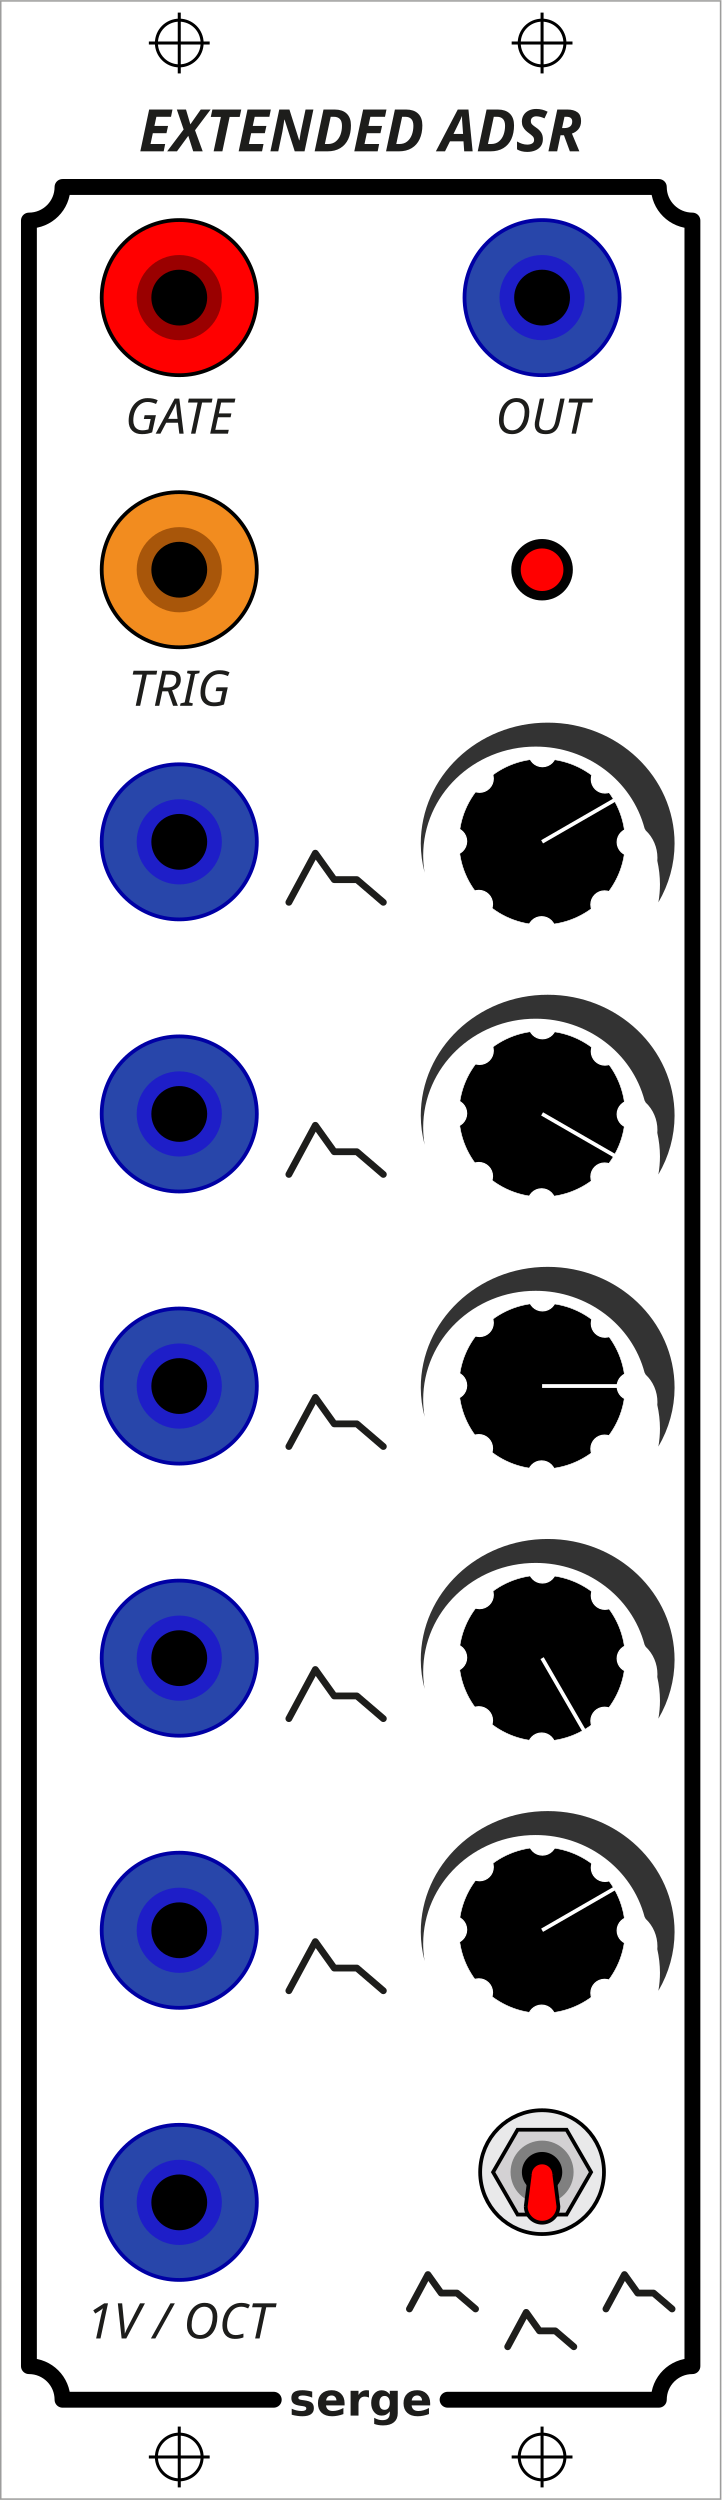
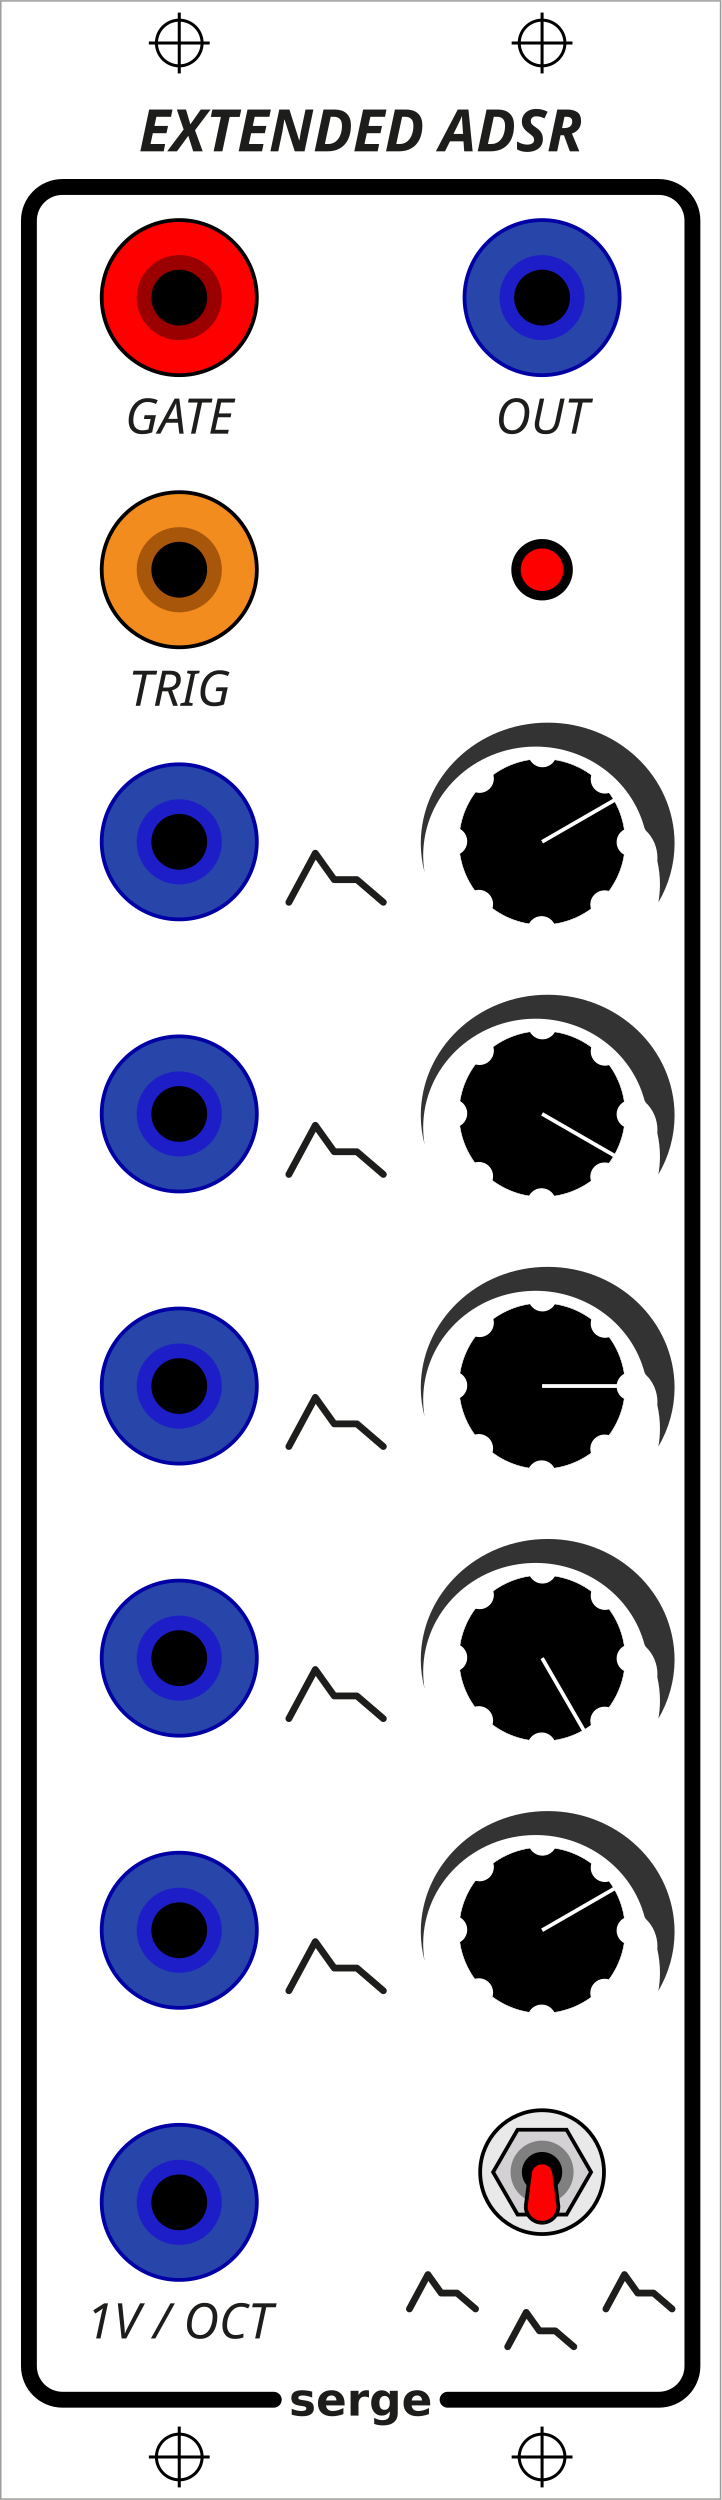
<svg xmlns="http://www.w3.org/2000/svg" xmlns:xlink="http://www.w3.org/1999/xlink" viewBox="0 0 190.866 661.417" height="6.89in" width="1.988in" xml:space="preserve" id="svg-serge" version="1.1">
  <defs id="defs-serge">
    <clipPath id="XMLID_3_-2-2-8-3-0-1-2">
      <use id="use7823-3-2-4-9-0-0" xlink:href="#XMLID_1_" x="0" y="0" width="100%" height="100%" />
    </clipPath>
    <circle id="XMLID_1_" cx="20.975" cy="20.926" r="18.024" />
  </defs>
  <g id="layer-Background">
    <rect id="background-white" x="0" y="0" width="190.866" height="661.417" style="fill:#ffffff;fill-opacity:1;stroke:none" />
    <rect x="0.2" y="0.2" width="190.466" height="661.017" style="fill:none;stroke:#9d9d9c;stroke-width:0.4" />
  </g>
  <g id="layer-Linework" transform="translate(-48.5669 -5.2913)">
-     <path d="M 167.000,640.221 L 222.890,640.221 A 8.89,8.89 0 0 1 231.780,631.332 L 231.780,63.611 A 8.89,8.89 0 0 1 222.890,54.721 L 65.110,54.721 A 8.89,8.89 0 0 1 56.220,63.611 L 56.220,631.332 A 8.89,8.89 0 0 1 65.110,640.221 L 121.000,640.221" style="display:inline;fill:none;stroke:#000000;stroke-width:4.2;stroke-linecap:round;stroke-linejoin:round" />
+     <path d="M 167.000,640.221 L 222.890,640.221 A 8.89,8.89 0 0 0 231.780,631.332 L 231.780,63.611 A 8.89,8.89 0 0 0 222.890,54.721 L 65.110,54.721 A 8.89,8.89 0 0 0 56.220,63.611 L 56.220,631.332 A 8.89,8.89 0 0 0 65.110,640.221 L 121.000,640.221" style="display:inline;fill:none;stroke:#000000;stroke-width:4.2;stroke-linecap:round;stroke-linejoin:round" />
    <text x="144.000" y="644.421" style="font-family:'Futura','Century Gothic','DejaVu Sans',sans-serif;font-weight:bold;font-size:12px;text-anchor:middle;fill:#1d1d1b">serge</text>
    <text x="144.0" y="45.291" style="font-variant:normal;font-weight:bold;font-stretch:normal;font-size:15.5px;font-family:Futura;-inkscape-font-specification:'Futura Bold';font-variant-ligatures:normal;font-variant-caps:normal;font-variant-numeric:normal;font-variant-east-asian:normal;text-align:center;writing-mode:lr-tb;text-anchor:middle;display:inline;fill:#1d1d1b;fill-opacity:1;fill-rule:nonzero;stroke:none;stroke-width:1.332;font-style:oblique">EXTENDED ADSR</text>
    <text x="96.0" y="120" style="font-variant:normal;font-weight:normal;font-stretch:normal;font-size:13.0px;font-family:Futura;-inkscape-font-specification:'Futura Bold';font-variant-ligatures:normal;font-variant-caps:normal;font-variant-numeric:normal;font-variant-east-asian:normal;text-align:center;writing-mode:lr-tb;text-anchor:middle;display:inline;fill:#1d1d1b;fill-opacity:1;fill-rule:nonzero;stroke:none;stroke-width:1.332;font-style:oblique">GATE</text>
    <text x="192.0" y="120" style="font-variant:normal;font-weight:normal;font-stretch:normal;font-size:13.0px;font-family:Futura;-inkscape-font-specification:'Futura Bold';font-variant-ligatures:normal;font-variant-caps:normal;font-variant-numeric:normal;font-variant-east-asian:normal;text-align:center;writing-mode:lr-tb;text-anchor:middle;display:inline;fill:#1d1d1b;fill-opacity:1;fill-rule:nonzero;stroke:none;stroke-width:1.332;font-style:oblique">OUT</text>
    <text x="96.0" y="192" style="font-variant:normal;font-weight:normal;font-stretch:normal;font-size:13.0px;font-family:Futura;-inkscape-font-specification:'Futura Bold';font-variant-ligatures:normal;font-variant-caps:normal;font-variant-numeric:normal;font-variant-east-asian:normal;text-align:center;writing-mode:lr-tb;text-anchor:middle;display:inline;fill:#1d1d1b;fill-opacity:1;fill-rule:nonzero;stroke:none;stroke-width:1.332;font-style:oblique">TRIG</text>
    <path d="M 125.00,244.00 L 132.00,231.00 L 137.00,238.00 L 143.00,238.00 L 150.00,244.00" style="display:inline;fill:none;stroke:#1d1d1b;stroke-width:1.8;stroke-linecap:round;stroke-linejoin:round" />
    <g transform="matrix(1.333333,0.0,0.0,-1.333333,96.0,384)">
      <path d="m 97.483,484.46 c -18.547,0 -33.579,14.323 -33.579,31.995 0.013,2.6 0.355,5.183 1.021,7.699 -0.251,-1.495 -0.38,-3.011 -0.385,-4.527 0,-15.921 13.328,-28.828 29.771,-28.828 13.577,0.011 25.432,8.912 28.812,21.641 0.099,0.176 0.199,0.353 0.292,0.536 1.979,1.855 3.109,4.495 3.109,7.265 0,0.251 -0.016,0.5 -0.036,0.751 0.457,2.041 0.697,4.135 0.708,6.233 0,1.605 -0.147,3.209 -0.417,4.787 2.792,-4.755 4.267,-10.109 4.281,-15.557 0,-17.667 -15.036,-31.995 -33.577,-31.995 z" style="display:inline;fill:#333333;fill-opacity:1;fill-rule:evenodd;stroke:none;stroke-width:1.333" id="path46344-1-8-8-2-3-0-s11" transform="matrix(0.75,0,0,-0.75,0,504)" />
    </g>
    <path d="M 125.00,316.00 L 132.00,303.00 L 137.00,310.00 L 143.00,310.00 L 150.00,316.00" style="display:inline;fill:none;stroke:#1d1d1b;stroke-width:1.8;stroke-linecap:round;stroke-linejoin:round" />
    <g transform="matrix(1.333333,0.0,0.0,-1.333333,96.0,456)">
      <path d="m 97.483,484.46 c -18.547,0 -33.579,14.323 -33.579,31.995 0.013,2.6 0.355,5.183 1.021,7.699 -0.251,-1.495 -0.38,-3.011 -0.385,-4.527 0,-15.921 13.328,-28.828 29.771,-28.828 13.577,0.011 25.432,8.912 28.812,21.641 0.099,0.176 0.199,0.353 0.292,0.536 1.979,1.855 3.109,4.495 3.109,7.265 0,0.251 -0.016,0.5 -0.036,0.751 0.457,2.041 0.697,4.135 0.708,6.233 0,1.605 -0.147,3.209 -0.417,4.787 2.792,-4.755 4.267,-10.109 4.281,-15.557 0,-17.667 -15.036,-31.995 -33.577,-31.995 z" style="display:inline;fill:#333333;fill-opacity:1;fill-rule:evenodd;stroke:none;stroke-width:1.333" id="path46344-1-8-8-2-3-0-s16" transform="matrix(0.75,0,0,-0.75,0,504)" />
    </g>
    <path d="M 125.00,388.00 L 132.00,375.00 L 137.00,382.00 L 143.00,382.00 L 150.00,388.00" style="display:inline;fill:none;stroke:#1d1d1b;stroke-width:1.8;stroke-linecap:round;stroke-linejoin:round" />
    <g transform="matrix(1.333333,0.0,0.0,-1.333333,96.0,528)">
      <path d="m 97.483,484.46 c -18.547,0 -33.579,14.323 -33.579,31.995 0.013,2.6 0.355,5.183 1.021,7.699 -0.251,-1.495 -0.38,-3.011 -0.385,-4.527 0,-15.921 13.328,-28.828 29.771,-28.828 13.577,0.011 25.432,8.912 28.812,21.641 0.099,0.176 0.199,0.353 0.292,0.536 1.979,1.855 3.109,4.495 3.109,7.265 0,0.251 -0.016,0.5 -0.036,0.751 0.457,2.041 0.697,4.135 0.708,6.233 0,1.605 -0.147,3.209 -0.417,4.787 2.792,-4.755 4.267,-10.109 4.281,-15.557 0,-17.667 -15.036,-31.995 -33.577,-31.995 z" style="display:inline;fill:#333333;fill-opacity:1;fill-rule:evenodd;stroke:none;stroke-width:1.333" id="path46344-1-8-8-2-3-0-s21" transform="matrix(0.75,0,0,-0.75,0,504)" />
    </g>
    <path d="M 125.00,460.00 L 132.00,447.00 L 137.00,454.00 L 143.00,454.00 L 150.00,460.00" style="display:inline;fill:none;stroke:#1d1d1b;stroke-width:1.8;stroke-linecap:round;stroke-linejoin:round" />
    <g transform="matrix(1.333333,0.0,0.0,-1.333333,96.0,600)">
      <path d="m 97.483,484.46 c -18.547,0 -33.579,14.323 -33.579,31.995 0.013,2.6 0.355,5.183 1.021,7.699 -0.251,-1.495 -0.38,-3.011 -0.385,-4.527 0,-15.921 13.328,-28.828 29.771,-28.828 13.577,0.011 25.432,8.912 28.812,21.641 0.099,0.176 0.199,0.353 0.292,0.536 1.979,1.855 3.109,4.495 3.109,7.265 0,0.251 -0.016,0.5 -0.036,0.751 0.457,2.041 0.697,4.135 0.708,6.233 0,1.605 -0.147,3.209 -0.417,4.787 2.792,-4.755 4.267,-10.109 4.281,-15.557 0,-17.667 -15.036,-31.995 -33.577,-31.995 z" style="display:inline;fill:#333333;fill-opacity:1;fill-rule:evenodd;stroke:none;stroke-width:1.333" id="path46344-1-8-8-2-3-0-s26" transform="matrix(0.75,0,0,-0.75,0,504)" />
    </g>
    <path d="M 125.00,532.00 L 132.00,519.00 L 137.00,526.00 L 143.00,526.00 L 150.00,532.00" style="display:inline;fill:none;stroke:#1d1d1b;stroke-width:1.8;stroke-linecap:round;stroke-linejoin:round" />
    <g transform="matrix(1.333333,0.0,0.0,-1.333333,96.0,672)">
      <path d="m 97.483,484.46 c -18.547,0 -33.579,14.323 -33.579,31.995 0.013,2.6 0.355,5.183 1.021,7.699 -0.251,-1.495 -0.38,-3.011 -0.385,-4.527 0,-15.921 13.328,-28.828 29.771,-28.828 13.577,0.011 25.432,8.912 28.812,21.641 0.099,0.176 0.199,0.353 0.292,0.536 1.979,1.855 3.109,4.495 3.109,7.265 0,0.251 -0.016,0.5 -0.036,0.751 0.457,2.041 0.697,4.135 0.708,6.233 0,1.605 -0.147,3.209 -0.417,4.787 2.792,-4.755 4.267,-10.109 4.281,-15.557 0,-17.667 -15.036,-31.995 -33.577,-31.995 z" style="display:inline;fill:#333333;fill-opacity:1;fill-rule:evenodd;stroke:none;stroke-width:1.333" id="path46344-1-8-8-2-3-0-s31" transform="matrix(0.75,0,0,-0.75,0,504)" />
    </g>
    <text x="96.0" y="624" style="font-variant:normal;font-weight:normal;font-stretch:normal;font-size:13.0px;font-family:Futura;-inkscape-font-specification:'Futura Bold';font-variant-ligatures:normal;font-variant-caps:normal;font-variant-numeric:normal;font-variant-east-asian:normal;text-align:center;writing-mode:lr-tb;text-anchor:middle;display:inline;fill:#1d1d1b;fill-opacity:1;fill-rule:nonzero;stroke:none;stroke-width:1.332;font-style:oblique">1V / OCT</text>
    <path d="M 156.90,616.20 L 161.80,607.10 L 165.30,612.00 L 169.50,612.00 L 174.40,616.20" style="display:inline;fill:none;stroke:#1d1d1b;stroke-width:1.8;stroke-linecap:round;stroke-linejoin:round" />
    <path d="M 182.90,626.20 L 187.80,617.10 L 191.30,622.00 L 195.50,622.00 L 200.40,626.20" style="display:inline;fill:none;stroke:#1d1d1b;stroke-width:1.8;stroke-linecap:round;stroke-linejoin:round" />
    <path d="M 208.90,616.20 L 213.80,607.10 L 217.30,612.00 L 221.50,612.00 L 226.40,616.20" style="display:inline;fill:none;stroke:#1d1d1b;stroke-width:1.8;stroke-linecap:round;stroke-linejoin:round" />
  </g>
  <g id="layer-XXX" transform="translate(-48.5669 -5.2913)">
    <g transform="matrix(1,0,0,1,-95.95958,-72.1832)">
      <g style="display:inline" id="g46362-5-5-s1" transform="matrix(1.333333,0,0,-1.333333,-192.0404,468.1833)">
        <g transform="matrix(1,0,0,0.997611,0,504)" id="g46352-9-9-s1">
          <path id="path46350-9-1-s1" style="fill:none;stroke:#1d1d1b;stroke-width:1.802;stroke-linecap:butt;stroke-linejoin:miter;stroke-miterlimit:8.825;stroke-dasharray:none;stroke-opacity:1" d="m 282.828,-265.474 10.344,-10.345" />
        </g>
        <g id="g46360-2-3-s1">
          <g id="g46358-5-2-s1">
            <g transform="matrix(1,0,0,0.997611,0,504)" id="g46356-6-0-s1">
              <path id="path46354-1-9-s1" style="fill:none;stroke:#1d1d1b;stroke-width:1.802;stroke-linecap:butt;stroke-linejoin:miter;stroke-miterlimit:8.825;stroke-dasharray:none;stroke-opacity:1" d="m 293.172,-265.474 -10.344,-10.345" />
            </g>
          </g>
        </g>
      </g>
    </g>
    <g transform="matrix(1,0,0,1,0.04042,-72.1832)">
      <g style="display:inline" id="g46362-5-5-s3" transform="matrix(1.333333,0,0,-1.333333,-192.0404,468.1833)">
        <g transform="matrix(1,0,0,0.997611,0,504)" id="g46352-9-9-s3">
          <path id="path46350-9-1-s3" style="fill:none;stroke:#1d1d1b;stroke-width:1.802;stroke-linecap:butt;stroke-linejoin:miter;stroke-miterlimit:8.825;stroke-dasharray:none;stroke-opacity:1" d="m 282.828,-265.474 10.344,-10.345" />
        </g>
        <g id="g46360-2-3-s3">
          <g id="g46358-5-2-s3">
            <g transform="matrix(1,0,0,0.997611,0,504)" id="g46356-6-0-s3">
              <path id="path46354-1-9-s3" style="fill:none;stroke:#1d1d1b;stroke-width:1.802;stroke-linecap:butt;stroke-linejoin:miter;stroke-miterlimit:8.825;stroke-dasharray:none;stroke-opacity:1" d="m 293.172,-265.474 -10.344,-10.345" />
            </g>
          </g>
        </g>
      </g>
    </g>
    <g transform="matrix(1,0,0,1,-95.95958,-0.183198)">
      <g style="display:inline" id="g46362-5-5-s5" transform="matrix(1.333333,0,0,-1.333333,-192.0404,468.1833)">
        <g transform="matrix(1,0,0,0.997611,0,504)" id="g46352-9-9-s5">
          <path id="path46350-9-1-s5" style="fill:none;stroke:#1d1d1b;stroke-width:1.802;stroke-linecap:butt;stroke-linejoin:miter;stroke-miterlimit:8.825;stroke-dasharray:none;stroke-opacity:1" d="m 282.828,-265.474 10.344,-10.345" />
        </g>
        <g id="g46360-2-3-s5">
          <g id="g46358-5-2-s5">
            <g transform="matrix(1,0,0,0.997611,0,504)" id="g46356-6-0-s5">
              <path id="path46354-1-9-s5" style="fill:none;stroke:#1d1d1b;stroke-width:1.802;stroke-linecap:butt;stroke-linejoin:miter;stroke-miterlimit:8.825;stroke-dasharray:none;stroke-opacity:1" d="m 293.172,-265.474 -10.344,-10.345" />
            </g>
          </g>
        </g>
      </g>
    </g>
    <g transform="matrix(1,0,0,1,-95.95958,71.8168)">
      <g style="display:inline" id="g46362-5-5-s8" transform="matrix(1.333333,0,0,-1.333333,-192.0404,468.1833)">
        <g transform="matrix(1,0,0,0.997611,0,504)" id="g46352-9-9-s8">
          <path id="path46350-9-1-s8" style="fill:none;stroke:#1d1d1b;stroke-width:1.802;stroke-linecap:butt;stroke-linejoin:miter;stroke-miterlimit:8.825;stroke-dasharray:none;stroke-opacity:1" d="m 282.828,-265.474 10.344,-10.345" />
        </g>
        <g id="g46360-2-3-s8">
          <g id="g46358-5-2-s8">
            <g transform="matrix(1,0,0,0.997611,0,504)" id="g46356-6-0-s8">
              <path id="path46354-1-9-s8" style="fill:none;stroke:#1d1d1b;stroke-width:1.802;stroke-linecap:butt;stroke-linejoin:miter;stroke-miterlimit:8.825;stroke-dasharray:none;stroke-opacity:1" d="m 293.172,-265.474 -10.344,-10.345" />
            </g>
          </g>
        </g>
      </g>
    </g>
    <g transform="matrix(1,0,0,1,0.04042,71.8168)">
      <g style="display:inline" id="g46362-5-5-s10" transform="matrix(1.333333,0,0,-1.333333,-192.0404,468.1833)">
        <g transform="matrix(1,0,0,0.997611,0,504)" id="g46352-9-9-s10">
          <path id="path46350-9-1-s10" style="fill:none;stroke:#1d1d1b;stroke-width:1.802;stroke-linecap:butt;stroke-linejoin:miter;stroke-miterlimit:8.825;stroke-dasharray:none;stroke-opacity:1" d="m 282.828,-265.474 10.344,-10.345" />
        </g>
        <g id="g46360-2-3-s10">
          <g id="g46358-5-2-s10">
            <g transform="matrix(1,0,0,0.997611,0,504)" id="g46356-6-0-s10">
              <path id="path46354-1-9-s10" style="fill:none;stroke:#1d1d1b;stroke-width:1.802;stroke-linecap:butt;stroke-linejoin:miter;stroke-miterlimit:8.825;stroke-dasharray:none;stroke-opacity:1" d="m 293.172,-265.474 -10.344,-10.345" />
            </g>
          </g>
        </g>
      </g>
    </g>
    <g transform="matrix(1,0,0,1,-95.95958,143.8168)">
      <g style="display:inline" id="g46362-5-5-s13" transform="matrix(1.333333,0,0,-1.333333,-192.0404,468.1833)">
        <g transform="matrix(1,0,0,0.997611,0,504)" id="g46352-9-9-s13">
          <path id="path46350-9-1-s13" style="fill:none;stroke:#1d1d1b;stroke-width:1.802;stroke-linecap:butt;stroke-linejoin:miter;stroke-miterlimit:8.825;stroke-dasharray:none;stroke-opacity:1" d="m 282.828,-265.474 10.344,-10.345" />
        </g>
        <g id="g46360-2-3-s13">
          <g id="g46358-5-2-s13">
            <g transform="matrix(1,0,0,0.997611,0,504)" id="g46356-6-0-s13">
              <path id="path46354-1-9-s13" style="fill:none;stroke:#1d1d1b;stroke-width:1.802;stroke-linecap:butt;stroke-linejoin:miter;stroke-miterlimit:8.825;stroke-dasharray:none;stroke-opacity:1" d="m 293.172,-265.474 -10.344,-10.345" />
            </g>
          </g>
        </g>
      </g>
    </g>
    <g transform="matrix(1,0,0,1,0.04042,143.8168)">
      <g style="display:inline" id="g46362-5-5-s15" transform="matrix(1.333333,0,0,-1.333333,-192.0404,468.1833)">
        <g transform="matrix(1,0,0,0.997611,0,504)" id="g46352-9-9-s15">
          <path id="path46350-9-1-s15" style="fill:none;stroke:#1d1d1b;stroke-width:1.802;stroke-linecap:butt;stroke-linejoin:miter;stroke-miterlimit:8.825;stroke-dasharray:none;stroke-opacity:1" d="m 282.828,-265.474 10.344,-10.345" />
        </g>
        <g id="g46360-2-3-s15">
          <g id="g46358-5-2-s15">
            <g transform="matrix(1,0,0,0.997611,0,504)" id="g46356-6-0-s15">
              <path id="path46354-1-9-s15" style="fill:none;stroke:#1d1d1b;stroke-width:1.802;stroke-linecap:butt;stroke-linejoin:miter;stroke-miterlimit:8.825;stroke-dasharray:none;stroke-opacity:1" d="m 293.172,-265.474 -10.344,-10.345" />
            </g>
          </g>
        </g>
      </g>
    </g>
    <g transform="matrix(1,0,0,1,-95.95958,215.8168)">
      <g style="display:inline" id="g46362-5-5-s18" transform="matrix(1.333333,0,0,-1.333333,-192.0404,468.1833)">
        <g transform="matrix(1,0,0,0.997611,0,504)" id="g46352-9-9-s18">
          <path id="path46350-9-1-s18" style="fill:none;stroke:#1d1d1b;stroke-width:1.802;stroke-linecap:butt;stroke-linejoin:miter;stroke-miterlimit:8.825;stroke-dasharray:none;stroke-opacity:1" d="m 282.828,-265.474 10.344,-10.345" />
        </g>
        <g id="g46360-2-3-s18">
          <g id="g46358-5-2-s18">
            <g transform="matrix(1,0,0,0.997611,0,504)" id="g46356-6-0-s18">
              <path id="path46354-1-9-s18" style="fill:none;stroke:#1d1d1b;stroke-width:1.802;stroke-linecap:butt;stroke-linejoin:miter;stroke-miterlimit:8.825;stroke-dasharray:none;stroke-opacity:1" d="m 293.172,-265.474 -10.344,-10.345" />
            </g>
          </g>
        </g>
      </g>
    </g>
    <g transform="matrix(1,0,0,1,0.04042,215.8168)">
      <g style="display:inline" id="g46362-5-5-s20" transform="matrix(1.333333,0,0,-1.333333,-192.0404,468.1833)">
        <g transform="matrix(1,0,0,0.997611,0,504)" id="g46352-9-9-s20">
          <path id="path46350-9-1-s20" style="fill:none;stroke:#1d1d1b;stroke-width:1.802;stroke-linecap:butt;stroke-linejoin:miter;stroke-miterlimit:8.825;stroke-dasharray:none;stroke-opacity:1" d="m 282.828,-265.474 10.344,-10.345" />
        </g>
        <g id="g46360-2-3-s20">
          <g id="g46358-5-2-s20">
            <g transform="matrix(1,0,0,0.997611,0,504)" id="g46356-6-0-s20">
              <path id="path46354-1-9-s20" style="fill:none;stroke:#1d1d1b;stroke-width:1.802;stroke-linecap:butt;stroke-linejoin:miter;stroke-miterlimit:8.825;stroke-dasharray:none;stroke-opacity:1" d="m 293.172,-265.474 -10.344,-10.345" />
            </g>
          </g>
        </g>
      </g>
    </g>
    <g transform="matrix(1,0,0,1,-95.95958,287.8168)">
      <g style="display:inline" id="g46362-5-5-s23" transform="matrix(1.333333,0,0,-1.333333,-192.0404,468.1833)">
        <g transform="matrix(1,0,0,0.997611,0,504)" id="g46352-9-9-s23">
          <path id="path46350-9-1-s23" style="fill:none;stroke:#1d1d1b;stroke-width:1.802;stroke-linecap:butt;stroke-linejoin:miter;stroke-miterlimit:8.825;stroke-dasharray:none;stroke-opacity:1" d="m 282.828,-265.474 10.344,-10.345" />
        </g>
        <g id="g46360-2-3-s23">
          <g id="g46358-5-2-s23">
            <g transform="matrix(1,0,0,0.997611,0,504)" id="g46356-6-0-s23">
              <path id="path46354-1-9-s23" style="fill:none;stroke:#1d1d1b;stroke-width:1.802;stroke-linecap:butt;stroke-linejoin:miter;stroke-miterlimit:8.825;stroke-dasharray:none;stroke-opacity:1" d="m 293.172,-265.474 -10.344,-10.345" />
            </g>
          </g>
        </g>
      </g>
    </g>
    <g transform="matrix(1,0,0,1,0.04042,287.8168)">
      <g style="display:inline" id="g46362-5-5-s25" transform="matrix(1.333333,0,0,-1.333333,-192.0404,468.1833)">
        <g transform="matrix(1,0,0,0.997611,0,504)" id="g46352-9-9-s25">
          <path id="path46350-9-1-s25" style="fill:none;stroke:#1d1d1b;stroke-width:1.802;stroke-linecap:butt;stroke-linejoin:miter;stroke-miterlimit:8.825;stroke-dasharray:none;stroke-opacity:1" d="m 282.828,-265.474 10.344,-10.345" />
        </g>
        <g id="g46360-2-3-s25">
          <g id="g46358-5-2-s25">
            <g transform="matrix(1,0,0,0.997611,0,504)" id="g46356-6-0-s25">
              <path id="path46354-1-9-s25" style="fill:none;stroke:#1d1d1b;stroke-width:1.802;stroke-linecap:butt;stroke-linejoin:miter;stroke-miterlimit:8.825;stroke-dasharray:none;stroke-opacity:1" d="m 293.172,-265.474 -10.344,-10.345" />
            </g>
          </g>
        </g>
      </g>
    </g>
    <g transform="matrix(1,0,0,1,-95.95958,359.8168)">
      <g style="display:inline" id="g46362-5-5-s28" transform="matrix(1.333333,0,0,-1.333333,-192.0404,468.1833)">
        <g transform="matrix(1,0,0,0.997611,0,504)" id="g46352-9-9-s28">
          <path id="path46350-9-1-s28" style="fill:none;stroke:#1d1d1b;stroke-width:1.802;stroke-linecap:butt;stroke-linejoin:miter;stroke-miterlimit:8.825;stroke-dasharray:none;stroke-opacity:1" d="m 282.828,-265.474 10.344,-10.345" />
        </g>
        <g id="g46360-2-3-s28">
          <g id="g46358-5-2-s28">
            <g transform="matrix(1,0,0,0.997611,0,504)" id="g46356-6-0-s28">
              <path id="path46354-1-9-s28" style="fill:none;stroke:#1d1d1b;stroke-width:1.802;stroke-linecap:butt;stroke-linejoin:miter;stroke-miterlimit:8.825;stroke-dasharray:none;stroke-opacity:1" d="m 293.172,-265.474 -10.344,-10.345" />
            </g>
          </g>
        </g>
      </g>
    </g>
    <g transform="matrix(1,0,0,1,0.04042,359.8168)">
      <g style="display:inline" id="g46362-5-5-s30" transform="matrix(1.333333,0,0,-1.333333,-192.0404,468.1833)">
        <g transform="matrix(1,0,0,0.997611,0,504)" id="g46352-9-9-s30">
          <path id="path46350-9-1-s30" style="fill:none;stroke:#1d1d1b;stroke-width:1.802;stroke-linecap:butt;stroke-linejoin:miter;stroke-miterlimit:8.825;stroke-dasharray:none;stroke-opacity:1" d="m 282.828,-265.474 10.344,-10.345" />
        </g>
        <g id="g46360-2-3-s30">
          <g id="g46358-5-2-s30">
            <g transform="matrix(1,0,0,0.997611,0,504)" id="g46356-6-0-s30">
              <path id="path46354-1-9-s30" style="fill:none;stroke:#1d1d1b;stroke-width:1.802;stroke-linecap:butt;stroke-linejoin:miter;stroke-miterlimit:8.825;stroke-dasharray:none;stroke-opacity:1" d="m 293.172,-265.474 -10.344,-10.345" />
            </g>
          </g>
        </g>
      </g>
    </g>
    <g transform="matrix(1,0,0,1,-95.95958,431.8168)">
      <g style="display:inline" id="g46362-5-5-s33" transform="matrix(1.333333,0,0,-1.333333,-192.0404,468.1833)">
        <g transform="matrix(1,0,0,0.997611,0,504)" id="g46352-9-9-s33">
          <path id="path46350-9-1-s33" style="fill:none;stroke:#1d1d1b;stroke-width:1.802;stroke-linecap:butt;stroke-linejoin:miter;stroke-miterlimit:8.825;stroke-dasharray:none;stroke-opacity:1" d="m 282.828,-265.474 10.344,-10.345" />
        </g>
        <g id="g46360-2-3-s33">
          <g id="g46358-5-2-s33">
            <g transform="matrix(1,0,0,0.997611,0,504)" id="g46356-6-0-s33">
              <path id="path46354-1-9-s33" style="fill:none;stroke:#1d1d1b;stroke-width:1.802;stroke-linecap:butt;stroke-linejoin:miter;stroke-miterlimit:8.825;stroke-dasharray:none;stroke-opacity:1" d="m 293.172,-265.474 -10.344,-10.345" />
            </g>
          </g>
        </g>
      </g>
    </g>
    <g transform="matrix(1,0,0,1,0.04042,423.8168)">
      <g style="display:inline" id="g46362-5-5-s35" transform="matrix(1.333333,0,0,-1.333333,-192.0404,468.1833)">
        <g transform="matrix(1,0,0,0.997611,0,504)" id="g46352-9-9-s35">
          <path id="path46350-9-1-s35" style="fill:none;stroke:#1d1d1b;stroke-width:1.802;stroke-linecap:butt;stroke-linejoin:miter;stroke-miterlimit:8.825;stroke-dasharray:none;stroke-opacity:1" d="m 282.828,-265.474 10.344,-10.345" />
        </g>
        <g id="g46360-2-3-s35">
          <g id="g46358-5-2-s35">
            <g transform="matrix(1,0,0,0.997611,0,504)" id="g46356-6-0-s35">
              <path id="path46354-1-9-s35" style="fill:none;stroke:#1d1d1b;stroke-width:1.802;stroke-linecap:butt;stroke-linejoin:miter;stroke-miterlimit:8.825;stroke-dasharray:none;stroke-opacity:1" d="m 293.172,-265.474 -10.344,-10.345" />
            </g>
          </g>
        </g>
      </g>
    </g>
    <g>
      <circle cx="96.000" cy="16.630" r="6.047" style="fill:none;stroke:#000000;stroke-width:0.8" />
      <path d="M 87.953,16.630 L 104.047,16.630 M 96.000,8.583 L 96.000,24.677" style="fill:none;stroke:#000000;stroke-width:0.8" />
    </g>
    <g>
      <circle cx="96.000" cy="655.370" r="6.047" style="fill:none;stroke:#000000;stroke-width:0.8" />
      <path d="M 87.953,655.370 L 104.047,655.370 M 96.000,647.323 L 96.000,663.417" style="fill:none;stroke:#000000;stroke-width:0.8" />
    </g>
    <g>
      <circle cx="192.000" cy="16.630" r="6.047" style="fill:none;stroke:#000000;stroke-width:0.8" />
      <path d="M 183.953,16.630 L 200.047,16.630 M 192.000,8.583 L 192.000,24.677" style="fill:none;stroke:#000000;stroke-width:0.8" />
    </g>
    <g>
      <circle cx="192.000" cy="655.370" r="6.047" style="fill:none;stroke:#000000;stroke-width:0.8" />
      <path d="M 183.953,655.370 L 200.047,655.370 M 192.000,647.323 L 192.000,663.417" style="fill:none;stroke:#000000;stroke-width:0.8" />
    </g>
  </g>
  <g id="layer-Jacks-Knobs" transform="translate(-48.5669 -5.2913)">
    <g transform="matrix(1,0,0,1,-95.95957,-144.1832)">
      <g id="g27-s2" transform="translate(36)" style="display:inline">
        <g transform="matrix(1.333333,0,0,-1.333333,-228.3814,540.1833)" id="g46390-8-3-s2" style="display:inline">
          <g id="g46380-7-2-s2" transform="matrix(1,0,0,0.997611,0,504)">
            <path d="m 282.828,-265.474 10.344,-10.345" style="fill:none;stroke:#1d1d1b;stroke-width:1.802;stroke-linecap:butt;stroke-linejoin:miter;stroke-miterlimit:8.825;stroke-dasharray:none;stroke-opacity:1" id="path46378-8-0-s2" />
          </g>
          <g id="g46388-4-5-s2">
            <g id="g46386-1-8-s2">
              <g id="g46384-4-2-s2" transform="matrix(1,0,0,0.997611,0,504)">
                <path d="m 293.172,-265.474 -10.344,-10.345" style="fill:none;stroke:#1d1d1b;stroke-width:1.802;stroke-linecap:butt;stroke-linejoin:miter;stroke-miterlimit:8.825;stroke-dasharray:none;stroke-opacity:1" id="path46382-1-9-s2" />
              </g>
            </g>
          </g>
        </g>
        <path id="path46550-8-0-s2" style="fill:#ff0000;stroke:#000000;stroke-width:1;stroke-opacity:1" d="m 176.484,228.183 a 20.524,20.524 0 0 1 -20.524,20.524 20.524,20.524 0 0 1 -20.524,-20.524 20.524,20.524 0 0 1 20.524,-20.524 20.524,20.524 0 0 1 20.524,20.524" />
        <path id="path46554-4-0-s2" style="fill:#000000;stroke:#9a0000;stroke-width:3.887;stroke-opacity:1" d="m 165.289,228.183 a 9.329,9.329 0 0 1 -9.329,9.329 9.329,9.329 0 0 1 -9.329,-9.329 9.329,9.329 0 0 1 9.329,-9.329 9.329,9.329 0 0 1 9.329,9.329" />
      </g>
    </g>
    <g transform="matrix(1,0,0,1,96,-0.183199)">
      <g style="display:inline;stroke-width:0.772" transform="matrix(1.295707,0,0,1.295707,-137.2273,-242.335)" id="g46558-0-6-5-3-8-8-s4">
        <g style="stroke-width:0.772" id="g46552-9-9-6-7-1-4-s4">
          <path id="path46550-8-0-4-0-6-3-s4" style="fill:#2846aa;stroke:#0000a4;stroke-width:0.772" d="M 195.84,252 A 15.84,15.84 0 0 1 180,267.84 15.84,15.84 0 0 1 164.16,252 15.84,15.84 0 0 1 180,236.16 15.84,15.84 0 0 1 195.84,252" />
        </g>
        <g style="stroke-width:0.772" id="g46556-9-1-8-0-3-1-s4">
          <path id="path46554-4-0-0-6-8-2-s4" style="stroke:#1e1ec8;stroke-width:3" d="m 187.2,252 a 7.2,7.2 0 0 1 -7.2,7.2 7.2,7.2 0 0 1 -7.2,-7.2 7.2,7.2 0 0 1 7.2,-7.2 7.2,7.2 0 0 1 7.2,7.2" />
        </g>
      </g>
    </g>
    <g transform="matrix(1,0,0,1,-95.95957,-72.1832)">
      <g id="g27-s6" transform="translate(36)" style="display:inline">
        <g transform="matrix(1.333333,0,0,-1.333333,-228.3814,540.1833)" id="g46390-8-3-s6" style="display:inline">
          <g id="g46380-7-2-s6" transform="matrix(1,0,0,0.997611,0,504)">
            <path d="m 282.828,-265.474 10.344,-10.345" style="fill:none;stroke:#1d1d1b;stroke-width:1.802;stroke-linecap:butt;stroke-linejoin:miter;stroke-miterlimit:8.825;stroke-dasharray:none;stroke-opacity:1" id="path46378-8-0-s6" />
          </g>
          <g id="g46388-4-5-s6">
            <g id="g46386-1-8-s6">
              <g id="g46384-4-2-s6" transform="matrix(1,0,0,0.997611,0,504)">
                <path d="m 293.172,-265.474 -10.344,-10.345" style="fill:none;stroke:#1d1d1b;stroke-width:1.802;stroke-linecap:butt;stroke-linejoin:miter;stroke-miterlimit:8.825;stroke-dasharray:none;stroke-opacity:1" id="path46382-1-9-s6" />
              </g>
            </g>
          </g>
        </g>
        <path id="path46550-8-0-s6" style="fill:#f28c1f;stroke:#000000;stroke-width:1;stroke-opacity:1" d="m 176.484,228.183 a 20.524,20.524 0 0 1 -20.524,20.524 20.524,20.524 0 0 1 -20.524,-20.524 20.524,20.524 0 0 1 20.524,-20.524 20.524,20.524 0 0 1 20.524,20.524" />
        <path id="path46554-4-0-s6" style="fill:#000000;stroke:#a8560a;stroke-width:3.887;stroke-opacity:1" d="m 165.289,228.183 a 9.329,9.329 0 0 1 -9.329,9.329 9.329,9.329 0 0 1 -9.329,-9.329 9.329,9.329 0 0 1 9.329,-9.329 9.329,9.329 0 0 1 9.329,9.329" />
      </g>
    </g>
    <g transform="matrix(1,0,0,1,0.04042,-0.1832)">
      <ellipse style="display:inline;fill:#ff0000;stroke:#000000;stroke-width:2.496;stroke-linecap:round;stroke-linejoin:round;stroke-dasharray:none;stroke-opacity:0.989" id="path27-s7" cx="191.96" cy="156.183" rx="6.896" ry="6.88" />
    </g>
    <g transform="matrix(1,0,0,1,2e-06,143.8168)">
      <g style="display:inline;stroke-width:0.772" transform="matrix(1.295707,0,0,1.295707,-137.2273,-242.335)" id="g46558-0-6-5-3-8-8-s9">
        <g style="stroke-width:0.772" id="g46552-9-9-6-7-1-4-s9">
          <path id="path46550-8-0-4-0-6-3-s9" style="fill:#2846aa;stroke:#0000a4;stroke-width:0.772" d="M 195.84,252 A 15.84,15.84 0 0 1 180,267.84 15.84,15.84 0 0 1 164.16,252 15.84,15.84 0 0 1 180,236.16 15.84,15.84 0 0 1 195.84,252" />
        </g>
        <g style="stroke-width:0.772" id="g46556-9-1-8-0-3-1-s9">
          <path id="path46554-4-0-0-6-8-2-s9" style="stroke:#1e1ec8;stroke-width:3" d="m 187.2,252 a 7.2,7.2 0 0 1 -7.2,7.2 7.2,7.2 0 0 1 -7.2,-7.2 7.2,7.2 0 0 1 7.2,-7.2 7.2,7.2 0 0 1 7.2,7.2" />
        </g>
      </g>
    </g>
    <g transform="matrix(1,0,0,1,96.0,-288)">
      <switch id="switch46612-7-6-2-2-6-30-s12" transform="matrix(1.304124,0,0,1.30244,68.63817,488.7178)" style="display:inline;stroke-width:0.767">
        <g id="g46610-1-8-0-1-0-8-s12" style="stroke-width:0.767">
          <g id="g46608-6-9-1-2-2-5-s12" style="stroke-width:0.767">
            <circle id="circle46574-9-7-1-3-6-0-s12" r="18.001" cy="20.947" cx="20.981" stroke-width="0.25" stroke="#000000" fill="#ffffff" />
            <circle id="circle46576-1-6-2-7-9-7-s12" r="16.878" cy="20.947" cx="20.981" stroke-width="0.125" stroke="#ffffff" />
            <g id="g46604-3-2-4-7-0-5-s12" style="stroke-width:0.767">
              <defs id="defs46580-4-2-5-6-2-79-s12">
                <circle r="18.024" cy="20.926" cx="20.975" id="circle26-s12" />
              </defs>
              <clipPath id="clipPath46584-5-2-2-1-2-3-s12">
                <use id="use46582-1-1-3-9-1-7-s12" xlink:href="#XMLID_1_" x="0" y="0" width="100%" height="100%" />
              </clipPath>
              <circle id="circle46586-8-7-2-9-7-9-s12" r="2.772" cy="21.008" cx="38.997" stroke-width="0.25" stroke="#ffffff" fill="#ffffff" clip-path="url(#XMLID_3_-2-2-8-3-0-1-2)" />
              <path id="path46588-5-4-3-7-9-97-s12" d="m 2.887,23.613 c 1.531,0.006 2.777,-1.229 2.785,-2.759 0.008,-1.532 -1.227,-2.78 -2.76,-2.788 -1.531,-0.005 -2.777,1.23 -2.787,2.763 -0.006,1.528 1.229,2.777 2.762,2.784 z" stroke-width="0.25" stroke="#ffffff" fill="#ffffff" clip-path="url(#XMLID_3_-2-2-8-3-0-1-2)" />
              <circle id="circle46590-5-0-1-9-8-9-s12" r="2.772" cy="38.933" cx="20.892" stroke-width="0.25" stroke="#ffffff" fill="#ffffff" clip-path="url(#XMLID_3_-2-2-8-3-0-1-2)" />
              <circle id="circle46592-9-2-1-0-7-9-s12" r="2.772" cy="2.897" cx="21.06" stroke-width="0.25" stroke="#ffffff" fill="#ffffff" clip-path="url(#XMLID_3_-2-2-8-3-0-1-2)" />
              <circle id="circle46594-8-1-9-6-6-8-s12" r="2.772" cy="8.249" cx="33.746" stroke-width="0.25" stroke="#ffffff" fill="#ffffff" clip-path="url(#XMLID_3_-2-2-8-3-0-1-2)" />
              <circle id="circle46596-3-8-8-5-2-8-s12" r="2.772" cy="33.693" cx="33.662" stroke-width="0.25" stroke="#ffffff" fill="#ffffff" clip-path="url(#XMLID_3_-2-2-8-3-0-1-2)" />
              <circle id="circle46598-9-1-0-1-8-5-s12" r="2.772" cy="33.59" cx="8.146" stroke-width="0.25" stroke="#ffffff" fill="#ffffff" clip-path="url(#XMLID_3_-2-2-8-3-0-1-2)" />
              <circle id="circle46600-8-6-9-7-3-5-s12" r="2.773" cy="8.104" cx="8.302" stroke-width="0.25" stroke="#ffffff" fill="#ffffff" clip-path="url(#XMLID_3_-2-2-8-3-0-1-2)" />
              <use id="use46602-7-3-5-9-8-7-s12" stroke="#ffffff" fill="none" xlink:href="#XMLID_1_" x="0" y="0" width="100%" height="100%" style="stroke-width:0.767" />
            </g>
            <line id="line46606-2-6-2-7-4-5-s12" y2="20.94" x2="20.984" y1="27.909" x1="37.586" stroke="#ffffff" fill="none" style="stroke-width:0.767" transform="rotate(307.229 20.984 20.940)" />
          </g>
        </g>
      </switch>
    </g>
    <g transform="matrix(1,0,0,1,2e-06,215.8168)">
      <g style="display:inline;stroke-width:0.772" transform="matrix(1.295707,0,0,1.295707,-137.2273,-242.335)" id="g46558-0-6-5-3-8-8-s14">
        <g style="stroke-width:0.772" id="g46552-9-9-6-7-1-4-s14">
          <path id="path46550-8-0-4-0-6-3-s14" style="fill:#2846aa;stroke:#0000a4;stroke-width:0.772" d="M 195.84,252 A 15.84,15.84 0 0 1 180,267.84 15.84,15.84 0 0 1 164.16,252 15.84,15.84 0 0 1 180,236.16 15.84,15.84 0 0 1 195.84,252" />
        </g>
        <g style="stroke-width:0.772" id="g46556-9-1-8-0-3-1-s14">
          <path id="path46554-4-0-0-6-8-2-s14" style="stroke:#1e1ec8;stroke-width:3" d="m 187.2,252 a 7.2,7.2 0 0 1 -7.2,7.2 7.2,7.2 0 0 1 -7.2,-7.2 7.2,7.2 0 0 1 7.2,-7.2 7.2,7.2 0 0 1 7.2,7.2" />
        </g>
      </g>
    </g>
    <g transform="matrix(1,0,0,1,96.0,-216)">
      <switch id="switch46612-7-6-2-2-6-30-s17" transform="matrix(1.304124,0,0,1.30244,68.63817,488.7178)" style="display:inline;stroke-width:0.767">
        <g id="g46610-1-8-0-1-0-8-s17" style="stroke-width:0.767">
          <g id="g46608-6-9-1-2-2-5-s17" style="stroke-width:0.767">
            <circle id="circle46574-9-7-1-3-6-0-s17" r="18.001" cy="20.947" cx="20.981" stroke-width="0.25" stroke="#000000" fill="#ffffff" />
            <circle id="circle46576-1-6-2-7-9-7-s17" r="16.878" cy="20.947" cx="20.981" stroke-width="0.125" stroke="#ffffff" />
            <g id="g46604-3-2-4-7-0-5-s17" style="stroke-width:0.767">
              <defs id="defs46580-4-2-5-6-2-79-s17">
                <circle r="18.024" cy="20.926" cx="20.975" id="circle26-s17" />
              </defs>
              <clipPath id="clipPath46584-5-2-2-1-2-3-s17">
                <use id="use46582-1-1-3-9-1-7-s17" xlink:href="#XMLID_1_" x="0" y="0" width="100%" height="100%" />
              </clipPath>
              <circle id="circle46586-8-7-2-9-7-9-s17" r="2.772" cy="21.008" cx="38.997" stroke-width="0.25" stroke="#ffffff" fill="#ffffff" clip-path="url(#XMLID_3_-2-2-8-3-0-1-2)" />
              <path id="path46588-5-4-3-7-9-97-s17" d="m 2.887,23.613 c 1.531,0.006 2.777,-1.229 2.785,-2.759 0.008,-1.532 -1.227,-2.78 -2.76,-2.788 -1.531,-0.005 -2.777,1.23 -2.787,2.763 -0.006,1.528 1.229,2.777 2.762,2.784 z" stroke-width="0.25" stroke="#ffffff" fill="#ffffff" clip-path="url(#XMLID_3_-2-2-8-3-0-1-2)" />
              <circle id="circle46590-5-0-1-9-8-9-s17" r="2.772" cy="38.933" cx="20.892" stroke-width="0.25" stroke="#ffffff" fill="#ffffff" clip-path="url(#XMLID_3_-2-2-8-3-0-1-2)" />
              <circle id="circle46592-9-2-1-0-7-9-s17" r="2.772" cy="2.897" cx="21.06" stroke-width="0.25" stroke="#ffffff" fill="#ffffff" clip-path="url(#XMLID_3_-2-2-8-3-0-1-2)" />
              <circle id="circle46594-8-1-9-6-6-8-s17" r="2.772" cy="8.249" cx="33.746" stroke-width="0.25" stroke="#ffffff" fill="#ffffff" clip-path="url(#XMLID_3_-2-2-8-3-0-1-2)" />
              <circle id="circle46596-3-8-8-5-2-8-s17" r="2.772" cy="33.693" cx="33.662" stroke-width="0.25" stroke="#ffffff" fill="#ffffff" clip-path="url(#XMLID_3_-2-2-8-3-0-1-2)" />
              <circle id="circle46598-9-1-0-1-8-5-s17" r="2.772" cy="33.59" cx="8.146" stroke-width="0.25" stroke="#ffffff" fill="#ffffff" clip-path="url(#XMLID_3_-2-2-8-3-0-1-2)" />
              <circle id="circle46600-8-6-9-7-3-5-s17" r="2.773" cy="8.104" cx="8.302" stroke-width="0.25" stroke="#ffffff" fill="#ffffff" clip-path="url(#XMLID_3_-2-2-8-3-0-1-2)" />
              <use id="use46602-7-3-5-9-8-7-s17" stroke="#ffffff" fill="none" xlink:href="#XMLID_1_" x="0" y="0" width="100%" height="100%" style="stroke-width:0.767" />
            </g>
            <line id="line46606-2-6-2-7-4-5-s17" y2="20.94" x2="20.984" y1="27.909" x1="37.586" stroke="#ffffff" fill="none" style="stroke-width:0.767" transform="rotate(7.229 20.984 20.940)" />
          </g>
        </g>
      </switch>
    </g>
    <g transform="matrix(1,0,0,1,2e-06,287.8168)">
      <g style="display:inline;stroke-width:0.772" transform="matrix(1.295707,0,0,1.295707,-137.2273,-242.335)" id="g46558-0-6-5-3-8-8-s19">
        <g style="stroke-width:0.772" id="g46552-9-9-6-7-1-4-s19">
          <path id="path46550-8-0-4-0-6-3-s19" style="fill:#2846aa;stroke:#0000a4;stroke-width:0.772" d="M 195.84,252 A 15.84,15.84 0 0 1 180,267.84 15.84,15.84 0 0 1 164.16,252 15.84,15.84 0 0 1 180,236.16 15.84,15.84 0 0 1 195.84,252" />
        </g>
        <g style="stroke-width:0.772" id="g46556-9-1-8-0-3-1-s19">
          <path id="path46554-4-0-0-6-8-2-s19" style="stroke:#1e1ec8;stroke-width:3" d="m 187.2,252 a 7.2,7.2 0 0 1 -7.2,7.2 7.2,7.2 0 0 1 -7.2,-7.2 7.2,7.2 0 0 1 7.2,-7.2 7.2,7.2 0 0 1 7.2,7.2" />
        </g>
      </g>
    </g>
    <g transform="matrix(1,0,0,1,96.0,-144)">
      <switch id="switch46612-7-6-2-2-6-30-s22" transform="matrix(1.304124,0,0,1.30244,68.63817,488.7178)" style="display:inline;stroke-width:0.767">
        <g id="g46610-1-8-0-1-0-8-s22" style="stroke-width:0.767">
          <g id="g46608-6-9-1-2-2-5-s22" style="stroke-width:0.767">
            <circle id="circle46574-9-7-1-3-6-0-s22" r="18.001" cy="20.947" cx="20.981" stroke-width="0.25" stroke="#000000" fill="#ffffff" />
            <circle id="circle46576-1-6-2-7-9-7-s22" r="16.878" cy="20.947" cx="20.981" stroke-width="0.125" stroke="#ffffff" />
            <g id="g46604-3-2-4-7-0-5-s22" style="stroke-width:0.767">
              <defs id="defs46580-4-2-5-6-2-79-s22">
                <circle r="18.024" cy="20.926" cx="20.975" id="circle26-s22" />
              </defs>
              <clipPath id="clipPath46584-5-2-2-1-2-3-s22">
                <use id="use46582-1-1-3-9-1-7-s22" xlink:href="#XMLID_1_" x="0" y="0" width="100%" height="100%" />
              </clipPath>
              <circle id="circle46586-8-7-2-9-7-9-s22" r="2.772" cy="21.008" cx="38.997" stroke-width="0.25" stroke="#ffffff" fill="#ffffff" clip-path="url(#XMLID_3_-2-2-8-3-0-1-2)" />
              <path id="path46588-5-4-3-7-9-97-s22" d="m 2.887,23.613 c 1.531,0.006 2.777,-1.229 2.785,-2.759 0.008,-1.532 -1.227,-2.78 -2.76,-2.788 -1.531,-0.005 -2.777,1.23 -2.787,2.763 -0.006,1.528 1.229,2.777 2.762,2.784 z" stroke-width="0.25" stroke="#ffffff" fill="#ffffff" clip-path="url(#XMLID_3_-2-2-8-3-0-1-2)" />
              <circle id="circle46590-5-0-1-9-8-9-s22" r="2.772" cy="38.933" cx="20.892" stroke-width="0.25" stroke="#ffffff" fill="#ffffff" clip-path="url(#XMLID_3_-2-2-8-3-0-1-2)" />
              <circle id="circle46592-9-2-1-0-7-9-s22" r="2.772" cy="2.897" cx="21.06" stroke-width="0.25" stroke="#ffffff" fill="#ffffff" clip-path="url(#XMLID_3_-2-2-8-3-0-1-2)" />
              <circle id="circle46594-8-1-9-6-6-8-s22" r="2.772" cy="8.249" cx="33.746" stroke-width="0.25" stroke="#ffffff" fill="#ffffff" clip-path="url(#XMLID_3_-2-2-8-3-0-1-2)" />
              <circle id="circle46596-3-8-8-5-2-8-s22" r="2.772" cy="33.693" cx="33.662" stroke-width="0.25" stroke="#ffffff" fill="#ffffff" clip-path="url(#XMLID_3_-2-2-8-3-0-1-2)" />
              <circle id="circle46598-9-1-0-1-8-5-s22" r="2.772" cy="33.59" cx="8.146" stroke-width="0.25" stroke="#ffffff" fill="#ffffff" clip-path="url(#XMLID_3_-2-2-8-3-0-1-2)" />
              <circle id="circle46600-8-6-9-7-3-5-s22" r="2.773" cy="8.104" cx="8.302" stroke-width="0.25" stroke="#ffffff" fill="#ffffff" clip-path="url(#XMLID_3_-2-2-8-3-0-1-2)" />
              <use id="use46602-7-3-5-9-8-7-s22" stroke="#ffffff" fill="none" xlink:href="#XMLID_1_" x="0" y="0" width="100%" height="100%" style="stroke-width:0.767" />
            </g>
            <line id="line46606-2-6-2-7-4-5-s22" y2="20.94" x2="20.984" y1="27.909" x1="37.586" stroke="#ffffff" fill="none" style="stroke-width:0.767" transform="rotate(337.229 20.984 20.940)" />
          </g>
        </g>
      </switch>
    </g>
    <g transform="matrix(1,0,0,1,2e-06,359.8168)">
      <g style="display:inline;stroke-width:0.772" transform="matrix(1.295707,0,0,1.295707,-137.2273,-242.335)" id="g46558-0-6-5-3-8-8-s24">
        <g style="stroke-width:0.772" id="g46552-9-9-6-7-1-4-s24">
          <path id="path46550-8-0-4-0-6-3-s24" style="fill:#2846aa;stroke:#0000a4;stroke-width:0.772" d="M 195.84,252 A 15.84,15.84 0 0 1 180,267.84 15.84,15.84 0 0 1 164.16,252 15.84,15.84 0 0 1 180,236.16 15.84,15.84 0 0 1 195.84,252" />
        </g>
        <g style="stroke-width:0.772" id="g46556-9-1-8-0-3-1-s24">
          <path id="path46554-4-0-0-6-8-2-s24" style="stroke:#1e1ec8;stroke-width:3" d="m 187.2,252 a 7.2,7.2 0 0 1 -7.2,7.2 7.2,7.2 0 0 1 -7.2,-7.2 7.2,7.2 0 0 1 7.2,-7.2 7.2,7.2 0 0 1 7.2,7.2" />
        </g>
      </g>
    </g>
    <g transform="matrix(1,0,0,1,96.0,-72)">
      <switch id="switch46612-7-6-2-2-6-30-s27" transform="matrix(1.304124,0,0,1.30244,68.63817,488.7178)" style="display:inline;stroke-width:0.767">
        <g id="g46610-1-8-0-1-0-8-s27" style="stroke-width:0.767">
          <g id="g46608-6-9-1-2-2-5-s27" style="stroke-width:0.767">
            <circle id="circle46574-9-7-1-3-6-0-s27" r="18.001" cy="20.947" cx="20.981" stroke-width="0.25" stroke="#000000" fill="#ffffff" />
            <circle id="circle46576-1-6-2-7-9-7-s27" r="16.878" cy="20.947" cx="20.981" stroke-width="0.125" stroke="#ffffff" />
            <g id="g46604-3-2-4-7-0-5-s27" style="stroke-width:0.767">
              <defs id="defs46580-4-2-5-6-2-79-s27">
                <circle r="18.024" cy="20.926" cx="20.975" id="circle26-s27" />
              </defs>
              <clipPath id="clipPath46584-5-2-2-1-2-3-s27">
                <use id="use46582-1-1-3-9-1-7-s27" xlink:href="#XMLID_1_" x="0" y="0" width="100%" height="100%" />
              </clipPath>
              <circle id="circle46586-8-7-2-9-7-9-s27" r="2.772" cy="21.008" cx="38.997" stroke-width="0.25" stroke="#ffffff" fill="#ffffff" clip-path="url(#XMLID_3_-2-2-8-3-0-1-2)" />
              <path id="path46588-5-4-3-7-9-97-s27" d="m 2.887,23.613 c 1.531,0.006 2.777,-1.229 2.785,-2.759 0.008,-1.532 -1.227,-2.78 -2.76,-2.788 -1.531,-0.005 -2.777,1.23 -2.787,2.763 -0.006,1.528 1.229,2.777 2.762,2.784 z" stroke-width="0.25" stroke="#ffffff" fill="#ffffff" clip-path="url(#XMLID_3_-2-2-8-3-0-1-2)" />
              <circle id="circle46590-5-0-1-9-8-9-s27" r="2.772" cy="38.933" cx="20.892" stroke-width="0.25" stroke="#ffffff" fill="#ffffff" clip-path="url(#XMLID_3_-2-2-8-3-0-1-2)" />
              <circle id="circle46592-9-2-1-0-7-9-s27" r="2.772" cy="2.897" cx="21.06" stroke-width="0.25" stroke="#ffffff" fill="#ffffff" clip-path="url(#XMLID_3_-2-2-8-3-0-1-2)" />
              <circle id="circle46594-8-1-9-6-6-8-s27" r="2.772" cy="8.249" cx="33.746" stroke-width="0.25" stroke="#ffffff" fill="#ffffff" clip-path="url(#XMLID_3_-2-2-8-3-0-1-2)" />
              <circle id="circle46596-3-8-8-5-2-8-s27" r="2.772" cy="33.693" cx="33.662" stroke-width="0.25" stroke="#ffffff" fill="#ffffff" clip-path="url(#XMLID_3_-2-2-8-3-0-1-2)" />
              <circle id="circle46598-9-1-0-1-8-5-s27" r="2.772" cy="33.59" cx="8.146" stroke-width="0.25" stroke="#ffffff" fill="#ffffff" clip-path="url(#XMLID_3_-2-2-8-3-0-1-2)" />
              <circle id="circle46600-8-6-9-7-3-5-s27" r="2.773" cy="8.104" cx="8.302" stroke-width="0.25" stroke="#ffffff" fill="#ffffff" clip-path="url(#XMLID_3_-2-2-8-3-0-1-2)" />
              <use id="use46602-7-3-5-9-8-7-s27" stroke="#ffffff" fill="none" xlink:href="#XMLID_1_" x="0" y="0" width="100%" height="100%" style="stroke-width:0.767" />
            </g>
            <line id="line46606-2-6-2-7-4-5-s27" y2="20.94" x2="20.984" y1="27.909" x1="37.586" stroke="#ffffff" fill="none" style="stroke-width:0.767" transform="rotate(37.229 20.984 20.940)" />
          </g>
        </g>
      </switch>
    </g>
    <g transform="matrix(1,0,0,1,2e-06,431.8168)">
      <g style="display:inline;stroke-width:0.772" transform="matrix(1.295707,0,0,1.295707,-137.2273,-242.335)" id="g46558-0-6-5-3-8-8-s29">
        <g style="stroke-width:0.772" id="g46552-9-9-6-7-1-4-s29">
          <path id="path46550-8-0-4-0-6-3-s29" style="fill:#2846aa;stroke:#0000a4;stroke-width:0.772" d="M 195.84,252 A 15.84,15.84 0 0 1 180,267.84 15.84,15.84 0 0 1 164.16,252 15.84,15.84 0 0 1 180,236.16 15.84,15.84 0 0 1 195.84,252" />
        </g>
        <g style="stroke-width:0.772" id="g46556-9-1-8-0-3-1-s29">
          <path id="path46554-4-0-0-6-8-2-s29" style="stroke:#1e1ec8;stroke-width:3" d="m 187.2,252 a 7.2,7.2 0 0 1 -7.2,7.2 7.2,7.2 0 0 1 -7.2,-7.2 7.2,7.2 0 0 1 7.2,-7.2 7.2,7.2 0 0 1 7.2,7.2" />
        </g>
      </g>
    </g>
    <g transform="matrix(1,0,0,1,96.0,4e-06)">
      <switch id="switch46612-7-6-2-2-6-30-s32" transform="matrix(1.304124,0,0,1.30244,68.63817,488.7178)" style="display:inline;stroke-width:0.767">
        <g id="g46610-1-8-0-1-0-8-s32" style="stroke-width:0.767">
          <g id="g46608-6-9-1-2-2-5-s32" style="stroke-width:0.767">
            <circle id="circle46574-9-7-1-3-6-0-s32" r="18.001" cy="20.947" cx="20.981" stroke-width="0.25" stroke="#000000" fill="#ffffff" />
            <circle id="circle46576-1-6-2-7-9-7-s32" r="16.878" cy="20.947" cx="20.981" stroke-width="0.125" stroke="#ffffff" />
            <g id="g46604-3-2-4-7-0-5-s32" style="stroke-width:0.767">
              <defs id="defs46580-4-2-5-6-2-79-s32">
                <circle r="18.024" cy="20.926" cx="20.975" id="circle26-s32" />
              </defs>
              <clipPath id="clipPath46584-5-2-2-1-2-3-s32">
                <use id="use46582-1-1-3-9-1-7-s32" xlink:href="#XMLID_1_" x="0" y="0" width="100%" height="100%" />
              </clipPath>
              <circle id="circle46586-8-7-2-9-7-9-s32" r="2.772" cy="21.008" cx="38.997" stroke-width="0.25" stroke="#ffffff" fill="#ffffff" clip-path="url(#XMLID_3_-2-2-8-3-0-1-2)" />
              <path id="path46588-5-4-3-7-9-97-s32" d="m 2.887,23.613 c 1.531,0.006 2.777,-1.229 2.785,-2.759 0.008,-1.532 -1.227,-2.78 -2.76,-2.788 -1.531,-0.005 -2.777,1.23 -2.787,2.763 -0.006,1.528 1.229,2.777 2.762,2.784 z" stroke-width="0.25" stroke="#ffffff" fill="#ffffff" clip-path="url(#XMLID_3_-2-2-8-3-0-1-2)" />
              <circle id="circle46590-5-0-1-9-8-9-s32" r="2.772" cy="38.933" cx="20.892" stroke-width="0.25" stroke="#ffffff" fill="#ffffff" clip-path="url(#XMLID_3_-2-2-8-3-0-1-2)" />
              <circle id="circle46592-9-2-1-0-7-9-s32" r="2.772" cy="2.897" cx="21.06" stroke-width="0.25" stroke="#ffffff" fill="#ffffff" clip-path="url(#XMLID_3_-2-2-8-3-0-1-2)" />
              <circle id="circle46594-8-1-9-6-6-8-s32" r="2.772" cy="8.249" cx="33.746" stroke-width="0.25" stroke="#ffffff" fill="#ffffff" clip-path="url(#XMLID_3_-2-2-8-3-0-1-2)" />
              <circle id="circle46596-3-8-8-5-2-8-s32" r="2.772" cy="33.693" cx="33.662" stroke-width="0.25" stroke="#ffffff" fill="#ffffff" clip-path="url(#XMLID_3_-2-2-8-3-0-1-2)" />
              <circle id="circle46598-9-1-0-1-8-5-s32" r="2.772" cy="33.59" cx="8.146" stroke-width="0.25" stroke="#ffffff" fill="#ffffff" clip-path="url(#XMLID_3_-2-2-8-3-0-1-2)" />
              <circle id="circle46600-8-6-9-7-3-5-s32" r="2.773" cy="8.104" cx="8.302" stroke-width="0.25" stroke="#ffffff" fill="#ffffff" clip-path="url(#XMLID_3_-2-2-8-3-0-1-2)" />
              <use id="use46602-7-3-5-9-8-7-s32" stroke="#ffffff" fill="none" xlink:href="#XMLID_1_" x="0" y="0" width="100%" height="100%" style="stroke-width:0.767" />
            </g>
            <line id="line46606-2-6-2-7-4-5-s32" y2="20.94" x2="20.984" y1="27.909" x1="37.586" stroke="#ffffff" fill="none" style="stroke-width:0.767" transform="rotate(307.229 20.984 20.940)" />
          </g>
        </g>
      </switch>
    </g>
    <g transform="matrix(1,0,0,1,2e-06,503.8168)">
      <g style="display:inline;stroke-width:0.772" transform="matrix(1.295707,0,0,1.295707,-137.2273,-242.335)" id="g46558-0-6-5-3-8-8-s34">
        <g style="stroke-width:0.772" id="g46552-9-9-6-7-1-4-s34">
          <path id="path46550-8-0-4-0-6-3-s34" style="fill:#2846aa;stroke:#0000a4;stroke-width:0.772" d="M 195.84,252 A 15.84,15.84 0 0 1 180,267.84 15.84,15.84 0 0 1 164.16,252 15.84,15.84 0 0 1 180,236.16 15.84,15.84 0 0 1 195.84,252" />
        </g>
        <g style="stroke-width:0.772" id="g46556-9-1-8-0-3-1-s34">
          <path id="path46554-4-0-0-6-8-2-s34" style="stroke:#1e1ec8;stroke-width:3" d="m 187.2,252 a 7.2,7.2 0 0 1 -7.2,7.2 7.2,7.2 0 0 1 -7.2,-7.2 7.2,7.2 0 0 1 7.2,-7.2 7.2,7.2 0 0 1 7.2,7.2" />
        </g>
      </g>
    </g>
    <g transform="matrix(1,0,0,1,-383.7065,279.8168)">
      <g style="display:inline" transform="translate(179.7065,-59.81681)" id="g46124-8-9-5-0-8-0-s36">
        <g id="g46114-6-2-8-7-6-0-s36">
          <circle id="circle46112-0-7-3-0-1-9-s36" r="16.38" cy="360" cx="396" stroke="#000000" fill="#e9e9ea" />
        </g>
        <polygon id="polygon46116-8-1-5-4-4-7-s36" points="402.48,348.776 408.961,360 402.48,371.224 389.52,371.224 383.039,360 389.52,348.776 " stroke="#000000" fill="#d3d1d3" />
        <g id="g46120-1-3-6-5-0-1-s36">
          <circle id="circle46118-8-6-1-1-8-7-s36" r="6.84" cy="360" cx="396" stroke-width="3" stroke="#808080" />
        </g>
        <path id="path46122-5-6-7-4-1-4-s36" d="m 391.68,369.058 c 0,2.386 1.935,4.32 4.32,4.32 2.385,0 4.32,-1.935 4.32,-4.32 l -1.08,-8.396 v 0.001 c 0,-1.789 -1.45,-3.24 -3.24,-3.24 -1.789,0 -3.24,1.451 -3.24,3.24 v -0.001 l -1.08,8.396" stroke="#000000" fill="#ff0000" />
      </g>
    </g>
  </g>
</svg>
